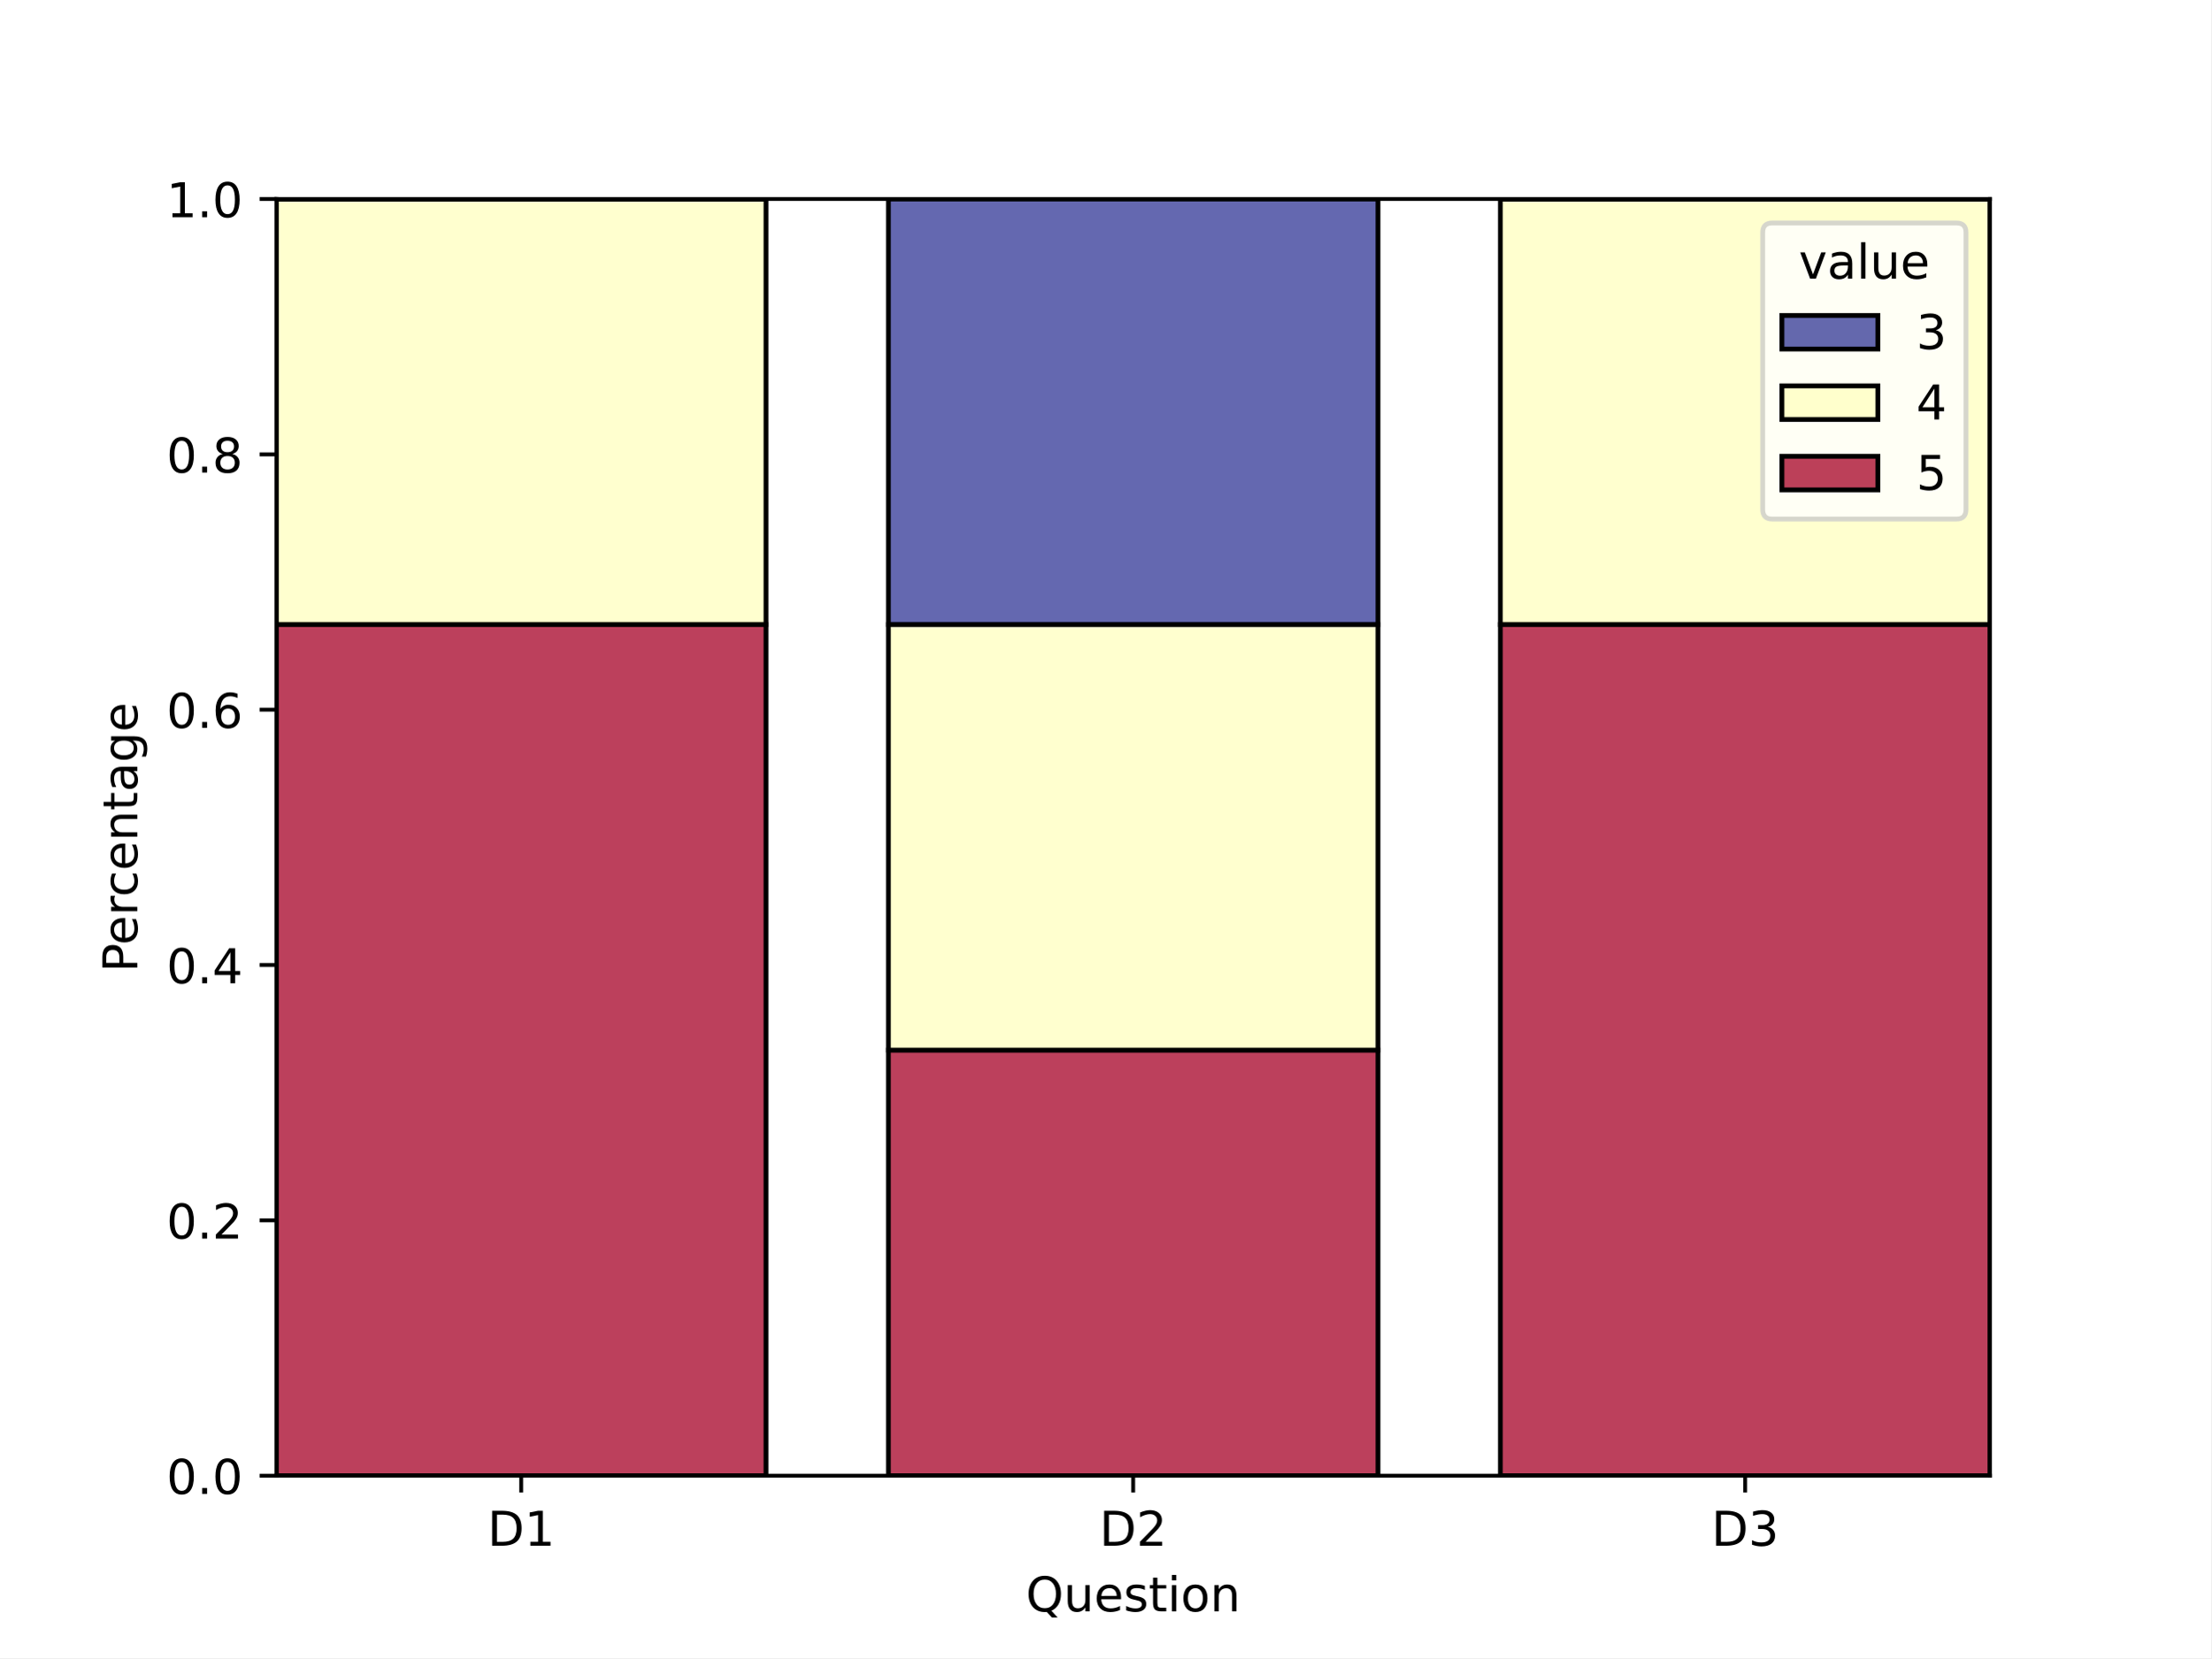
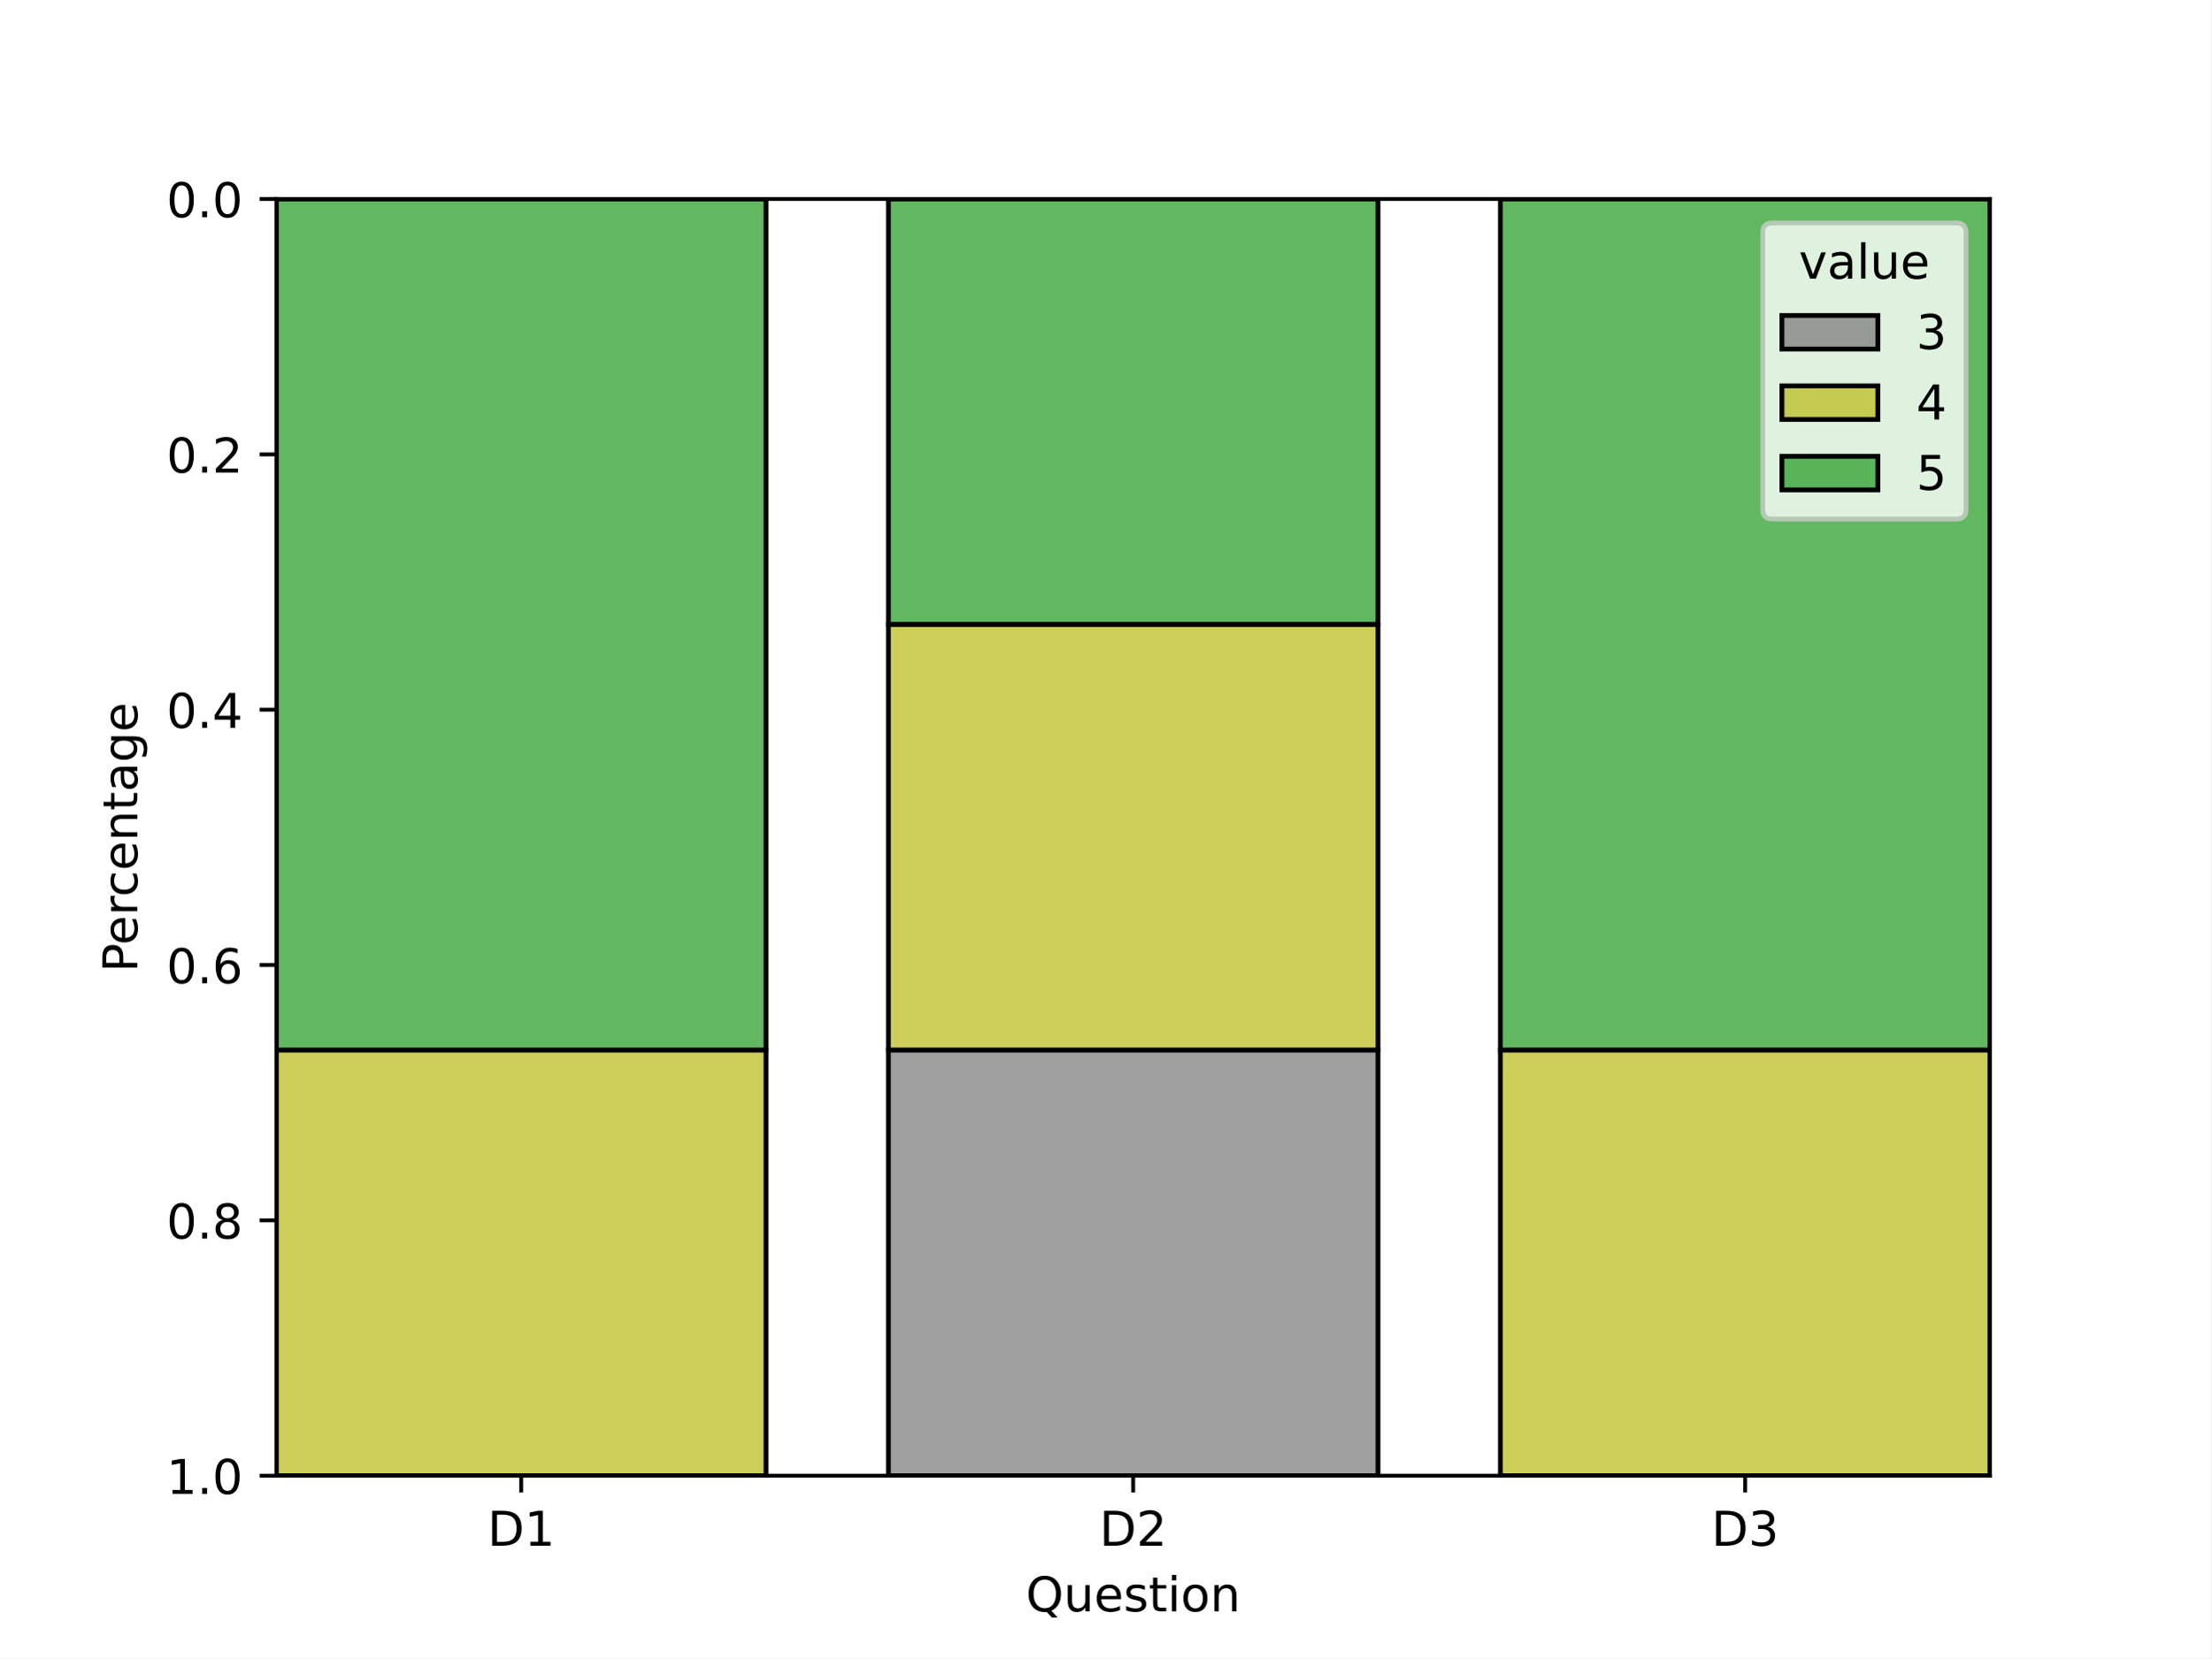
<svg xmlns="http://www.w3.org/2000/svg" xmlns:xlink="http://www.w3.org/1999/xlink" width="460.8pt" height="345.6pt" viewBox="0 0 460.8 345.6" version="1.1">
  <defs>
    <style type="text/css">*{stroke-linejoin: round; stroke-linecap: butt}</style>
  </defs>
  <g id="figure_1">
    <g id="patch_1">
      <path d="M 0 345.6  L 460.8 345.6  L 460.8 0  L 0 0  z " style="fill: #ffffff" />
    </g>
    <g id="axes_1">
      <g id="patch_2">
        <path d="M 57.6 307.584  L 414.72 307.584  L 414.72 41.472  L 57.6 41.472  z " style="fill: #ffffff" />
      </g>
      <g id="patch_3">
-         <path d="M 57.6 307.584  L 159.634 307.584  L 159.634 130.176  L 57.6 130.176  z " clip-path="url(#pc329ec97dc)" style="fill: #a50026; fill-opacity: 0.75; stroke: #000000; stroke-linejoin: miter" />
+         <path d="M 57.6 41.472  L 159.634 41.472  L 159.634 218.88  L 57.6 218.88  z " clip-path="url(#p51f694f3db)" style="fill: #2ca02c; fill-opacity: 0.75; stroke: #000000; stroke-linejoin: miter" />
      </g>
      <g id="patch_4">
-         <path d="M 185.143 307.584  L 287.177 307.584  L 287.177 218.88  L 185.143 218.88  z " clip-path="url(#pc329ec97dc)" style="fill: #a50026; fill-opacity: 0.75; stroke: #000000; stroke-linejoin: miter" />
+         <path d="M 185.143 41.472  L 287.177 41.472  L 287.177 130.176  L 185.143 130.176  z " clip-path="url(#p51f694f3db)" style="fill: #2ca02c; fill-opacity: 0.75; stroke: #000000; stroke-linejoin: miter" />
      </g>
      <g id="patch_5">
-         <path d="M 312.686 307.584  L 414.72 307.584  L 414.72 130.176  L 312.686 130.176  z " clip-path="url(#pc329ec97dc)" style="fill: #a50026; fill-opacity: 0.75; stroke: #000000; stroke-linejoin: miter" />
+         <path d="M 312.686 41.472  L 414.72 41.472  L 414.72 218.88  L 312.686 218.88  z " clip-path="url(#p51f694f3db)" style="fill: #2ca02c; fill-opacity: 0.75; stroke: #000000; stroke-linejoin: miter" />
      </g>
      <g id="patch_6">
-         <path d="M 57.6 130.176  L 159.634 130.176  L 159.634 41.472  L 57.6 41.472  z " clip-path="url(#pc329ec97dc)" style="fill: #fffebe; fill-opacity: 0.75; stroke: #000000; stroke-linejoin: miter" />
+         <path d="M 57.6 218.88  L 159.634 218.88  L 159.634 307.584  L 57.6 307.584  z " clip-path="url(#p51f694f3db)" style="fill: #bcbd22; fill-opacity: 0.75; stroke: #000000; stroke-linejoin: miter" />
      </g>
      <g id="patch_7">
-         <path d="M 185.143 218.88  L 287.177 218.88  L 287.177 130.176  L 185.143 130.176  z " clip-path="url(#pc329ec97dc)" style="fill: #fffebe; fill-opacity: 0.75; stroke: #000000; stroke-linejoin: miter" />
+         <path d="M 185.143 130.176  L 287.177 130.176  L 287.177 218.88  L 185.143 218.88  z " clip-path="url(#p51f694f3db)" style="fill: #bcbd22; fill-opacity: 0.75; stroke: #000000; stroke-linejoin: miter" />
      </g>
      <g id="patch_8">
-         <path d="M 312.686 130.176  L 414.72 130.176  L 414.72 41.472  L 312.686 41.472  z " clip-path="url(#pc329ec97dc)" style="fill: #fffebe; fill-opacity: 0.75; stroke: #000000; stroke-linejoin: miter" />
+         <path d="M 312.686 218.88  L 414.72 218.88  L 414.72 307.584  L 312.686 307.584  z " clip-path="url(#p51f694f3db)" style="fill: #bcbd22; fill-opacity: 0.75; stroke: #000000; stroke-linejoin: miter" />
      </g>
      <g id="patch_9">
-         <path d="M 57.6 41.472  L 159.634 41.472  L 159.634 41.472  L 57.6 41.472  z " clip-path="url(#pc329ec97dc)" style="fill: #313695; fill-opacity: 0.75; stroke: #000000; stroke-linejoin: miter" />
+         <path d="M 57.6 307.584  L 159.634 307.584  L 159.634 307.584  L 57.6 307.584  z " clip-path="url(#p51f694f3db)" style="fill: #7f7f7f; fill-opacity: 0.75; stroke: #000000; stroke-linejoin: miter" />
      </g>
      <g id="patch_10">
-         <path d="M 185.143 130.176  L 287.177 130.176  L 287.177 41.472  L 185.143 41.472  z " clip-path="url(#pc329ec97dc)" style="fill: #313695; fill-opacity: 0.75; stroke: #000000; stroke-linejoin: miter" />
+         <path d="M 185.143 218.88  L 287.177 218.88  L 287.177 307.584  L 185.143 307.584  z " clip-path="url(#p51f694f3db)" style="fill: #7f7f7f; fill-opacity: 0.75; stroke: #000000; stroke-linejoin: miter" />
      </g>
      <g id="patch_11">
-         <path d="M 312.686 41.472  L 414.72 41.472  L 414.72 41.472  L 312.686 41.472  z " clip-path="url(#pc329ec97dc)" style="fill: #313695; fill-opacity: 0.75; stroke: #000000; stroke-linejoin: miter" />
+         <path d="M 312.686 307.584  L 414.72 307.584  L 414.72 307.584  L 312.686 307.584  z " clip-path="url(#p51f694f3db)" style="fill: #7f7f7f; fill-opacity: 0.75; stroke: #000000; stroke-linejoin: miter" />
      </g>
      <g id="matplotlib.axis_1">
        <g id="xtick_1">
          <g id="line2d_1">
            <defs>
-               <path id="mb8968d623c" d="M 0 0  L 0 3.5  " style="stroke: #000000; stroke-width: 0.8" />
-             </defs>
-             <g>
-               <use xlink:href="#mb8968d623c" x="108.617" y="307.584" style="stroke: #000000; stroke-width: 0.8" />
+               <path id="mee7f580280" d="M 0 0  L 0 3.5  " style="stroke: #000000; stroke-width: 0.8" />
+             </defs>
+             <g>
+               <use xlink:href="#mee7f580280" x="108.617" y="307.584" style="stroke: #000000; stroke-width: 0.8" />
            </g>
          </g>
          <g id="text_1">
            <g transform="translate(101.5859 322.1824) scale(0.1 -0.1)">
              <defs>
                <path id="DejaVuSans-44" d="M 1259 4147  L 1259 519  L 2022 519  Q 2988 519 3436 956  Q 3884 1394 3884 2338  Q 3884 3275 3436 3711  Q 2988 4147 2022 4147  L 1259 4147  z M 628 4666  L 1925 4666  Q 3281 4666 3915 4102  Q 4550 3538 4550 2338  Q 4550 1131 3912 565  Q 3275 0 1925 0  L 628 0  L 628 4666  z " transform="scale(0.015625)" />
                <path id="DejaVuSans-31" d="M 794 531  L 1825 531  L 1825 4091  L 703 3866  L 703 4441  L 1819 4666  L 2450 4666  L 2450 531  L 3481 531  L 3481 0  L 794 0  L 794 531  z " transform="scale(0.015625)" />
              </defs>
              <use xlink:href="#DejaVuSans-44" />
              <use xlink:href="#DejaVuSans-31" x="77.002" />
            </g>
          </g>
        </g>
        <g id="xtick_2">
          <g id="line2d_2">
            <g>
-               <use xlink:href="#mb8968d623c" x="236.16" y="307.584" style="stroke: #000000; stroke-width: 0.8" />
+               <use xlink:href="#mee7f580280" x="236.16" y="307.584" style="stroke: #000000; stroke-width: 0.8" />
            </g>
          </g>
          <g id="text_2">
            <g transform="translate(229.1287 322.1824) scale(0.1 -0.1)">
              <defs>
                <path id="DejaVuSans-32" d="M 1228 531  L 3431 531  L 3431 0  L 469 0  L 469 531  Q 828 903 1448 1529  Q 2069 2156 2228 2338  Q 2531 2678 2651 2914  Q 2772 3150 2772 3378  Q 2772 3750 2511 3984  Q 2250 4219 1831 4219  Q 1534 4219 1204 4116  Q 875 4013 500 3803  L 500 4441  Q 881 4594 1212 4672  Q 1544 4750 1819 4750  Q 2544 4750 2975 4387  Q 3406 4025 3406 3419  Q 3406 3131 3298 2873  Q 3191 2616 2906 2266  Q 2828 2175 2409 1742  Q 1991 1309 1228 531  z " transform="scale(0.015625)" />
              </defs>
              <use xlink:href="#DejaVuSans-44" />
              <use xlink:href="#DejaVuSans-32" x="77.002" />
            </g>
          </g>
        </g>
        <g id="xtick_3">
          <g id="line2d_3">
            <g>
-               <use xlink:href="#mb8968d623c" x="363.703" y="307.584" style="stroke: #000000; stroke-width: 0.8" />
+               <use xlink:href="#mee7f580280" x="363.703" y="307.584" style="stroke: #000000; stroke-width: 0.8" />
            </g>
          </g>
          <g id="text_3">
            <g transform="translate(356.6716 322.1824) scale(0.1 -0.1)">
              <defs>
                <path id="DejaVuSans-33" d="M 2597 2516  Q 3050 2419 3304 2112  Q 3559 1806 3559 1356  Q 3559 666 3084 287  Q 2609 -91 1734 -91  Q 1441 -91 1130 -33  Q 819 25 488 141  L 488 750  Q 750 597 1062 519  Q 1375 441 1716 441  Q 2309 441 2620 675  Q 2931 909 2931 1356  Q 2931 1769 2642 2001  Q 2353 2234 1838 2234  L 1294 2234  L 1294 2753  L 1863 2753  Q 2328 2753 2575 2939  Q 2822 3125 2822 3475  Q 2822 3834 2567 4026  Q 2313 4219 1838 4219  Q 1578 4219 1281 4162  Q 984 4106 628 3988  L 628 4550  Q 988 4650 1302 4700  Q 1616 4750 1894 4750  Q 2613 4750 3031 4423  Q 3450 4097 3450 3541  Q 3450 3153 3228 2886  Q 3006 2619 2597 2516  z " transform="scale(0.015625)" />
              </defs>
              <use xlink:href="#DejaVuSans-44" />
              <use xlink:href="#DejaVuSans-33" x="77.002" />
            </g>
          </g>
        </g>
        <g id="text_4">
          <g transform="translate(213.7967 335.8606) scale(0.1 -0.1)">
            <defs>
              <path id="DejaVuSans-51" d="M 2522 4238  Q 1834 4238 1429 3725  Q 1025 3213 1025 2328  Q 1025 1447 1429 934  Q 1834 422 2522 422  Q 3209 422 3611 934  Q 4013 1447 4013 2328  Q 4013 3213 3611 3725  Q 3209 4238 2522 4238  z M 3406 84  L 4238 -825  L 3475 -825  L 2784 -78  Q 2681 -84 2626 -87  Q 2572 -91 2522 -91  Q 1538 -91 948 567  Q 359 1225 359 2328  Q 359 3434 948 4092  Q 1538 4750 2522 4750  Q 3503 4750 4090 4092  Q 4678 3434 4678 2328  Q 4678 1516 4351 937  Q 4025 359 3406 84  z " transform="scale(0.015625)" />
              <path id="DejaVuSans-75" d="M 544 1381  L 544 3500  L 1119 3500  L 1119 1403  Q 1119 906 1312 657  Q 1506 409 1894 409  Q 2359 409 2629 706  Q 2900 1003 2900 1516  L 2900 3500  L 3475 3500  L 3475 0  L 2900 0  L 2900 538  Q 2691 219 2414 64  Q 2138 -91 1772 -91  Q 1169 -91 856 284  Q 544 659 544 1381  z M 1991 3584  L 1991 3584  z " transform="scale(0.015625)" />
              <path id="DejaVuSans-65" d="M 3597 1894  L 3597 1613  L 953 1613  Q 991 1019 1311 708  Q 1631 397 2203 397  Q 2534 397 2845 478  Q 3156 559 3463 722  L 3463 178  Q 3153 47 2828 -22  Q 2503 -91 2169 -91  Q 1331 -91 842 396  Q 353 884 353 1716  Q 353 2575 817 3079  Q 1281 3584 2069 3584  Q 2775 3584 3186 3129  Q 3597 2675 3597 1894  z M 3022 2063  Q 3016 2534 2758 2815  Q 2500 3097 2075 3097  Q 1594 3097 1305 2825  Q 1016 2553 972 2059  L 3022 2063  z " transform="scale(0.015625)" />
              <path id="DejaVuSans-73" d="M 2834 3397  L 2834 2853  Q 2591 2978 2328 3040  Q 2066 3103 1784 3103  Q 1356 3103 1142 2972  Q 928 2841 928 2578  Q 928 2378 1081 2264  Q 1234 2150 1697 2047  L 1894 2003  Q 2506 1872 2764 1633  Q 3022 1394 3022 966  Q 3022 478 2636 193  Q 2250 -91 1575 -91  Q 1294 -91 989 -36  Q 684 19 347 128  L 347 722  Q 666 556 975 473  Q 1284 391 1588 391  Q 1994 391 2212 530  Q 2431 669 2431 922  Q 2431 1156 2273 1281  Q 2116 1406 1581 1522  L 1381 1569  Q 847 1681 609 1914  Q 372 2147 372 2553  Q 372 3047 722 3315  Q 1072 3584 1716 3584  Q 2034 3584 2315 3537  Q 2597 3491 2834 3397  z " transform="scale(0.015625)" />
              <path id="DejaVuSans-74" d="M 1172 4494  L 1172 3500  L 2356 3500  L 2356 3053  L 1172 3053  L 1172 1153  Q 1172 725 1289 603  Q 1406 481 1766 481  L 2356 481  L 2356 0  L 1766 0  Q 1100 0 847 248  Q 594 497 594 1153  L 594 3053  L 172 3053  L 172 3500  L 594 3500  L 594 4494  L 1172 4494  z " transform="scale(0.015625)" />
              <path id="DejaVuSans-69" d="M 603 3500  L 1178 3500  L 1178 0  L 603 0  L 603 3500  z M 603 4863  L 1178 4863  L 1178 4134  L 603 4134  L 603 4863  z " transform="scale(0.015625)" />
              <path id="DejaVuSans-6f" d="M 1959 3097  Q 1497 3097 1228 2736  Q 959 2375 959 1747  Q 959 1119 1226 758  Q 1494 397 1959 397  Q 2419 397 2687 759  Q 2956 1122 2956 1747  Q 2956 2369 2687 2733  Q 2419 3097 1959 3097  z M 1959 3584  Q 2709 3584 3137 3096  Q 3566 2609 3566 1747  Q 3566 888 3137 398  Q 2709 -91 1959 -91  Q 1206 -91 779 398  Q 353 888 353 1747  Q 353 2609 779 3096  Q 1206 3584 1959 3584  z " transform="scale(0.015625)" />
              <path id="DejaVuSans-6e" d="M 3513 2113  L 3513 0  L 2938 0  L 2938 2094  Q 2938 2591 2744 2837  Q 2550 3084 2163 3084  Q 1697 3084 1428 2787  Q 1159 2491 1159 1978  L 1159 0  L 581 0  L 581 3500  L 1159 3500  L 1159 2956  Q 1366 3272 1645 3428  Q 1925 3584 2291 3584  Q 2894 3584 3203 3211  Q 3513 2838 3513 2113  z " transform="scale(0.015625)" />
            </defs>
            <use xlink:href="#DejaVuSans-51" />
            <use xlink:href="#DejaVuSans-75" x="78.711" />
            <use xlink:href="#DejaVuSans-65" x="142.09" />
            <use xlink:href="#DejaVuSans-73" x="203.613" />
            <use xlink:href="#DejaVuSans-74" x="255.713" />
            <use xlink:href="#DejaVuSans-69" x="294.922" />
            <use xlink:href="#DejaVuSans-6f" x="322.705" />
            <use xlink:href="#DejaVuSans-6e" x="383.887" />
          </g>
        </g>
      </g>
      <g id="matplotlib.axis_2">
        <g id="ytick_1">
          <g id="line2d_4">
            <defs>
-               <path id="m303b25541d" d="M 0 0  L -3.5 0  " style="stroke: #000000; stroke-width: 0.8" />
-             </defs>
-             <g>
-               <use xlink:href="#m303b25541d" x="57.6" y="307.584" style="stroke: #000000; stroke-width: 0.8" />
+               <path id="m6398df6de0" d="M 0 0  L -3.5 0  " style="stroke: #000000; stroke-width: 0.8" />
+             </defs>
+             <g>
+               <use xlink:href="#m6398df6de0" x="57.6" y="41.472" style="stroke: #000000; stroke-width: 0.8" />
            </g>
          </g>
          <g id="text_5">
-             <g transform="translate(34.69687 311.3832) scale(0.1 -0.1)">
+             <g transform="translate(34.69687 45.27122) scale(0.1 -0.1)">
              <defs>
                <path id="DejaVuSans-30" d="M 2034 4250  Q 1547 4250 1301 3770  Q 1056 3291 1056 2328  Q 1056 1369 1301 889  Q 1547 409 2034 409  Q 2525 409 2770 889  Q 3016 1369 3016 2328  Q 3016 3291 2770 3770  Q 2525 4250 2034 4250  z M 2034 4750  Q 2819 4750 3233 4129  Q 3647 3509 3647 2328  Q 3647 1150 3233 529  Q 2819 -91 2034 -91  Q 1250 -91 836 529  Q 422 1150 422 2328  Q 422 3509 836 4129  Q 1250 4750 2034 4750  z " transform="scale(0.015625)" />
                <path id="DejaVuSans-2e" d="M 684 794  L 1344 794  L 1344 0  L 684 0  L 684 794  z " transform="scale(0.015625)" />
              </defs>
              <use xlink:href="#DejaVuSans-30" />
              <use xlink:href="#DejaVuSans-2e" x="63.623" />
              <use xlink:href="#DejaVuSans-30" x="95.41" />
            </g>
          </g>
        </g>
        <g id="ytick_2">
          <g id="line2d_5">
            <g>
-               <use xlink:href="#m303b25541d" x="57.6" y="254.362" style="stroke: #000000; stroke-width: 0.8" />
+               <use xlink:href="#m6398df6de0" x="57.6" y="94.694" style="stroke: #000000; stroke-width: 0.8" />
            </g>
          </g>
          <g id="text_6">
-             <g transform="translate(34.69687 258.1608) scale(0.1 -0.1)">
+             <g transform="translate(34.69687 98.49362) scale(0.1 -0.1)">
              <use xlink:href="#DejaVuSans-30" />
              <use xlink:href="#DejaVuSans-2e" x="63.623" />
              <use xlink:href="#DejaVuSans-32" x="95.41" />
            </g>
          </g>
        </g>
        <g id="ytick_3">
          <g id="line2d_6">
            <g>
-               <use xlink:href="#m303b25541d" x="57.6" y="201.139" style="stroke: #000000; stroke-width: 0.8" />
+               <use xlink:href="#m6398df6de0" x="57.6" y="147.917" style="stroke: #000000; stroke-width: 0.8" />
            </g>
          </g>
          <g id="text_7">
-             <g transform="translate(34.69687 204.9384) scale(0.1 -0.1)">
+             <g transform="translate(34.69687 151.716) scale(0.1 -0.1)">
              <defs>
                <path id="DejaVuSans-34" d="M 2419 4116  L 825 1625  L 2419 1625  L 2419 4116  z M 2253 4666  L 3047 4666  L 3047 1625  L 3713 1625  L 3713 1100  L 3047 1100  L 3047 0  L 2419 0  L 2419 1100  L 313 1100  L 313 1709  L 2253 4666  z " transform="scale(0.015625)" />
              </defs>
              <use xlink:href="#DejaVuSans-30" />
              <use xlink:href="#DejaVuSans-2e" x="63.623" />
              <use xlink:href="#DejaVuSans-34" x="95.41" />
            </g>
          </g>
        </g>
        <g id="ytick_4">
          <g id="line2d_7">
            <g>
-               <use xlink:href="#m303b25541d" x="57.6" y="147.917" style="stroke: #000000; stroke-width: 0.8" />
+               <use xlink:href="#m6398df6de0" x="57.6" y="201.139" style="stroke: #000000; stroke-width: 0.8" />
            </g>
          </g>
          <g id="text_8">
-             <g transform="translate(34.69687 151.716) scale(0.1 -0.1)">
+             <g transform="translate(34.69687 204.9384) scale(0.1 -0.1)">
              <defs>
                <path id="DejaVuSans-36" d="M 2113 2584  Q 1688 2584 1439 2293  Q 1191 2003 1191 1497  Q 1191 994 1439 701  Q 1688 409 2113 409  Q 2538 409 2786 701  Q 3034 994 3034 1497  Q 3034 2003 2786 2293  Q 2538 2584 2113 2584  z M 3366 4563  L 3366 3988  Q 3128 4100 2886 4159  Q 2644 4219 2406 4219  Q 1781 4219 1451 3797  Q 1122 3375 1075 2522  Q 1259 2794 1537 2939  Q 1816 3084 2150 3084  Q 2853 3084 3261 2657  Q 3669 2231 3669 1497  Q 3669 778 3244 343  Q 2819 -91 2113 -91  Q 1303 -91 875 529  Q 447 1150 447 2328  Q 447 3434 972 4092  Q 1497 4750 2381 4750  Q 2619 4750 2861 4703  Q 3103 4656 3366 4563  z " transform="scale(0.015625)" />
              </defs>
              <use xlink:href="#DejaVuSans-30" />
              <use xlink:href="#DejaVuSans-2e" x="63.623" />
              <use xlink:href="#DejaVuSans-36" x="95.41" />
            </g>
          </g>
        </g>
        <g id="ytick_5">
          <g id="line2d_8">
            <g>
-               <use xlink:href="#m303b25541d" x="57.6" y="94.694" style="stroke: #000000; stroke-width: 0.8" />
+               <use xlink:href="#m6398df6de0" x="57.6" y="254.362" style="stroke: #000000; stroke-width: 0.8" />
            </g>
          </g>
          <g id="text_9">
-             <g transform="translate(34.69687 98.49362) scale(0.1 -0.1)">
+             <g transform="translate(34.69687 258.1608) scale(0.1 -0.1)">
              <defs>
                <path id="DejaVuSans-38" d="M 2034 2216  Q 1584 2216 1326 1975  Q 1069 1734 1069 1313  Q 1069 891 1326 650  Q 1584 409 2034 409  Q 2484 409 2743 651  Q 3003 894 3003 1313  Q 3003 1734 2745 1975  Q 2488 2216 2034 2216  z M 1403 2484  Q 997 2584 770 2862  Q 544 3141 544 3541  Q 544 4100 942 4425  Q 1341 4750 2034 4750  Q 2731 4750 3128 4425  Q 3525 4100 3525 3541  Q 3525 3141 3298 2862  Q 3072 2584 2669 2484  Q 3125 2378 3379 2068  Q 3634 1759 3634 1313  Q 3634 634 3220 271  Q 2806 -91 2034 -91  Q 1263 -91 848 271  Q 434 634 434 1313  Q 434 1759 690 2068  Q 947 2378 1403 2484  z M 1172 3481  Q 1172 3119 1398 2916  Q 1625 2713 2034 2713  Q 2441 2713 2670 2916  Q 2900 3119 2900 3481  Q 2900 3844 2670 4047  Q 2441 4250 2034 4250  Q 1625 4250 1398 4047  Q 1172 3844 1172 3481  z " transform="scale(0.015625)" />
              </defs>
              <use xlink:href="#DejaVuSans-30" />
              <use xlink:href="#DejaVuSans-2e" x="63.623" />
              <use xlink:href="#DejaVuSans-38" x="95.41" />
            </g>
          </g>
        </g>
        <g id="ytick_6">
          <g id="line2d_9">
            <g>
-               <use xlink:href="#m303b25541d" x="57.6" y="41.472" style="stroke: #000000; stroke-width: 0.8" />
+               <use xlink:href="#m6398df6de0" x="57.6" y="307.584" style="stroke: #000000; stroke-width: 0.8" />
            </g>
          </g>
          <g id="text_10">
-             <g transform="translate(34.69687 45.27122) scale(0.1 -0.1)">
+             <g transform="translate(34.69687 311.3832) scale(0.1 -0.1)">
              <use xlink:href="#DejaVuSans-31" />
              <use xlink:href="#DejaVuSans-2e" x="63.623" />
              <use xlink:href="#DejaVuSans-30" x="95.41" />
            </g>
          </g>
        </g>
        <g id="text_11">
          <g transform="translate(28.61719 202.6507) rotate(-90) scale(0.1 -0.1)">
            <defs>
              <path id="DejaVuSans-50" d="M 1259 4147  L 1259 2394  L 2053 2394  Q 2494 2394 2734 2622  Q 2975 2850 2975 3272  Q 2975 3691 2734 3919  Q 2494 4147 2053 4147  L 1259 4147  z M 628 4666  L 2053 4666  Q 2838 4666 3239 4311  Q 3641 3956 3641 3272  Q 3641 2581 3239 2228  Q 2838 1875 2053 1875  L 1259 1875  L 1259 0  L 628 0  L 628 4666  z " transform="scale(0.015625)" />
              <path id="DejaVuSans-72" d="M 2631 2963  Q 2534 3019 2420 3045  Q 2306 3072 2169 3072  Q 1681 3072 1420 2755  Q 1159 2438 1159 1844  L 1159 0  L 581 0  L 581 3500  L 1159 3500  L 1159 2956  Q 1341 3275 1631 3429  Q 1922 3584 2338 3584  Q 2397 3584 2469 3576  Q 2541 3569 2628 3553  L 2631 2963  z " transform="scale(0.015625)" />
              <path id="DejaVuSans-63" d="M 3122 3366  L 3122 2828  Q 2878 2963 2633 3030  Q 2388 3097 2138 3097  Q 1578 3097 1268 2742  Q 959 2388 959 1747  Q 959 1106 1268 751  Q 1578 397 2138 397  Q 2388 397 2633 464  Q 2878 531 3122 666  L 3122 134  Q 2881 22 2623 -34  Q 2366 -91 2075 -91  Q 1284 -91 818 406  Q 353 903 353 1747  Q 353 2603 823 3093  Q 1294 3584 2113 3584  Q 2378 3584 2631 3529  Q 2884 3475 3122 3366  z " transform="scale(0.015625)" />
              <path id="DejaVuSans-61" d="M 2194 1759  Q 1497 1759 1228 1600  Q 959 1441 959 1056  Q 959 750 1161 570  Q 1363 391 1709 391  Q 2188 391 2477 730  Q 2766 1069 2766 1631  L 2766 1759  L 2194 1759  z M 3341 1997  L 3341 0  L 2766 0  L 2766 531  Q 2569 213 2275 61  Q 1981 -91 1556 -91  Q 1019 -91 701 211  Q 384 513 384 1019  Q 384 1609 779 1909  Q 1175 2209 1959 2209  L 2766 2209  L 2766 2266  Q 2766 2663 2505 2880  Q 2244 3097 1772 3097  Q 1472 3097 1187 3025  Q 903 2953 641 2809  L 641 3341  Q 956 3463 1253 3523  Q 1550 3584 1831 3584  Q 2591 3584 2966 3190  Q 3341 2797 3341 1997  z " transform="scale(0.015625)" />
              <path id="DejaVuSans-67" d="M 2906 1791  Q 2906 2416 2648 2759  Q 2391 3103 1925 3103  Q 1463 3103 1205 2759  Q 947 2416 947 1791  Q 947 1169 1205 825  Q 1463 481 1925 481  Q 2391 481 2648 825  Q 2906 1169 2906 1791  z M 3481 434  Q 3481 -459 3084 -895  Q 2688 -1331 1869 -1331  Q 1566 -1331 1297 -1286  Q 1028 -1241 775 -1147  L 775 -588  Q 1028 -725 1275 -790  Q 1522 -856 1778 -856  Q 2344 -856 2625 -561  Q 2906 -266 2906 331  L 2906 616  Q 2728 306 2450 153  Q 2172 0 1784 0  Q 1141 0 747 490  Q 353 981 353 1791  Q 353 2603 747 3093  Q 1141 3584 1784 3584  Q 2172 3584 2450 3431  Q 2728 3278 2906 2969  L 2906 3500  L 3481 3500  L 3481 434  z " transform="scale(0.015625)" />
            </defs>
            <use xlink:href="#DejaVuSans-50" />
            <use xlink:href="#DejaVuSans-65" x="56.678" />
            <use xlink:href="#DejaVuSans-72" x="118.201" />
            <use xlink:href="#DejaVuSans-63" x="157.064" />
            <use xlink:href="#DejaVuSans-65" x="212.045" />
            <use xlink:href="#DejaVuSans-6e" x="273.568" />
            <use xlink:href="#DejaVuSans-74" x="336.947" />
            <use xlink:href="#DejaVuSans-61" x="376.156" />
            <use xlink:href="#DejaVuSans-67" x="437.436" />
            <use xlink:href="#DejaVuSans-65" x="500.912" />
          </g>
        </g>
      </g>
      <g id="patch_12">
        <path d="M 57.6 307.584  L 57.6 41.472  " style="fill: none; stroke: #000000; stroke-width: 0.8; stroke-linejoin: miter; stroke-linecap: square" />
      </g>
      <g id="patch_13">
        <path d="M 414.72 307.584  L 414.72 41.472  " style="fill: none; stroke: #000000; stroke-width: 0.8; stroke-linejoin: miter; stroke-linecap: square" />
      </g>
      <g id="patch_14">
        <path d="M 57.6 307.584  L 414.72 307.584  " style="fill: none; stroke: #000000; stroke-width: 0.8; stroke-linejoin: miter; stroke-linecap: square" />
      </g>
      <g id="patch_15">
        <path d="M 57.6 41.472  L 414.72 41.472  " style="fill: none; stroke: #000000; stroke-width: 0.8; stroke-linejoin: miter; stroke-linecap: square" />
      </g>
      <g id="legend_1">
        <g id="patch_16">
          <path d="M 369.358 108.184  L 407.72 108.184  Q 409.72 108.184 409.72 106.184  L 409.72 48.472  Q 409.72 46.472 407.72 46.472  L 369.358 46.472  Q 367.358 46.472 367.358 48.472  L 367.358 106.184  Q 367.358 108.184 369.358 108.184  z " style="fill: #ffffff; opacity: 0.8; stroke: #cccccc; stroke-linejoin: miter" />
        </g>
        <g id="text_12">
          <g transform="translate(374.8809 58.07044) scale(0.1 -0.1)">
            <defs>
              <path id="DejaVuSans-76" d="M 191 3500  L 800 3500  L 1894 563  L 2988 3500  L 3597 3500  L 2284 0  L 1503 0  L 191 3500  z " transform="scale(0.015625)" />
              <path id="DejaVuSans-6c" d="M 603 4863  L 1178 4863  L 1178 0  L 603 0  L 603 4863  z " transform="scale(0.015625)" />
            </defs>
            <use xlink:href="#DejaVuSans-76" />
            <use xlink:href="#DejaVuSans-61" x="59.18" />
            <use xlink:href="#DejaVuSans-6c" x="120.459" />
            <use xlink:href="#DejaVuSans-75" x="148.242" />
            <use xlink:href="#DejaVuSans-65" x="211.621" />
          </g>
        </g>
        <g id="patch_17">
-           <path d="M 371.358 72.749  L 391.358 72.749  L 391.358 65.749  L 371.358 65.749  z " style="fill: #313695; fill-opacity: 0.75; stroke: #000000; stroke-linejoin: miter" />
+           <path d="M 371.358 72.749  L 391.358 72.749  L 391.358 65.749  L 371.358 65.749  z " style="fill: #7f7f7f; fill-opacity: 0.75; stroke: #000000; stroke-linejoin: miter" />
        </g>
        <g id="text_13">
          <g transform="translate(399.3575 72.74856) scale(0.1 -0.1)">
            <use xlink:href="#DejaVuSans-33" />
          </g>
        </g>
        <g id="patch_18">
-           <path d="M 371.358 87.427  L 391.358 87.427  L 391.358 80.427  L 371.358 80.427  z " style="fill: #fffebe; fill-opacity: 0.75; stroke: #000000; stroke-linejoin: miter" />
+           <path d="M 371.358 87.427  L 391.358 87.427  L 391.358 80.427  L 371.358 80.427  z " style="fill: #bcbd22; fill-opacity: 0.75; stroke: #000000; stroke-linejoin: miter" />
        </g>
        <g id="text_14">
          <g transform="translate(399.3575 87.42669) scale(0.1 -0.1)">
            <use xlink:href="#DejaVuSans-34" />
          </g>
        </g>
        <g id="patch_19">
-           <path d="M 371.358 102.105  L 391.358 102.105  L 391.358 95.105  L 371.358 95.105  z " style="fill: #a50026; fill-opacity: 0.75; stroke: #000000; stroke-linejoin: miter" />
+           <path d="M 371.358 102.105  L 391.358 102.105  L 391.358 95.105  L 371.358 95.105  z " style="fill: #2ca02c; fill-opacity: 0.75; stroke: #000000; stroke-linejoin: miter" />
        </g>
        <g id="text_15">
          <g transform="translate(399.3575 102.1048) scale(0.1 -0.1)">
            <defs>
              <path id="DejaVuSans-35" d="M 691 4666  L 3169 4666  L 3169 4134  L 1269 4134  L 1269 2991  Q 1406 3038 1543 3061  Q 1681 3084 1819 3084  Q 2600 3084 3056 2656  Q 3513 2228 3513 1497  Q 3513 744 3044 326  Q 2575 -91 1722 -91  Q 1428 -91 1123 -41  Q 819 9 494 109  L 494 744  Q 775 591 1075 516  Q 1375 441 1709 441  Q 2250 441 2565 725  Q 2881 1009 2881 1497  Q 2881 1984 2565 2268  Q 2250 2553 1709 2553  Q 1456 2553 1204 2497  Q 953 2441 691 2322  L 691 4666  z " transform="scale(0.015625)" />
            </defs>
            <use xlink:href="#DejaVuSans-35" />
          </g>
        </g>
      </g>
    </g>
  </g>
  <defs>
-     <clipPath id="pc329ec97dc">
+     <clipPath id="p51f694f3db">
      <rect x="57.6" y="41.472" width="357.12" height="266.112" />
    </clipPath>
  </defs>
</svg>
